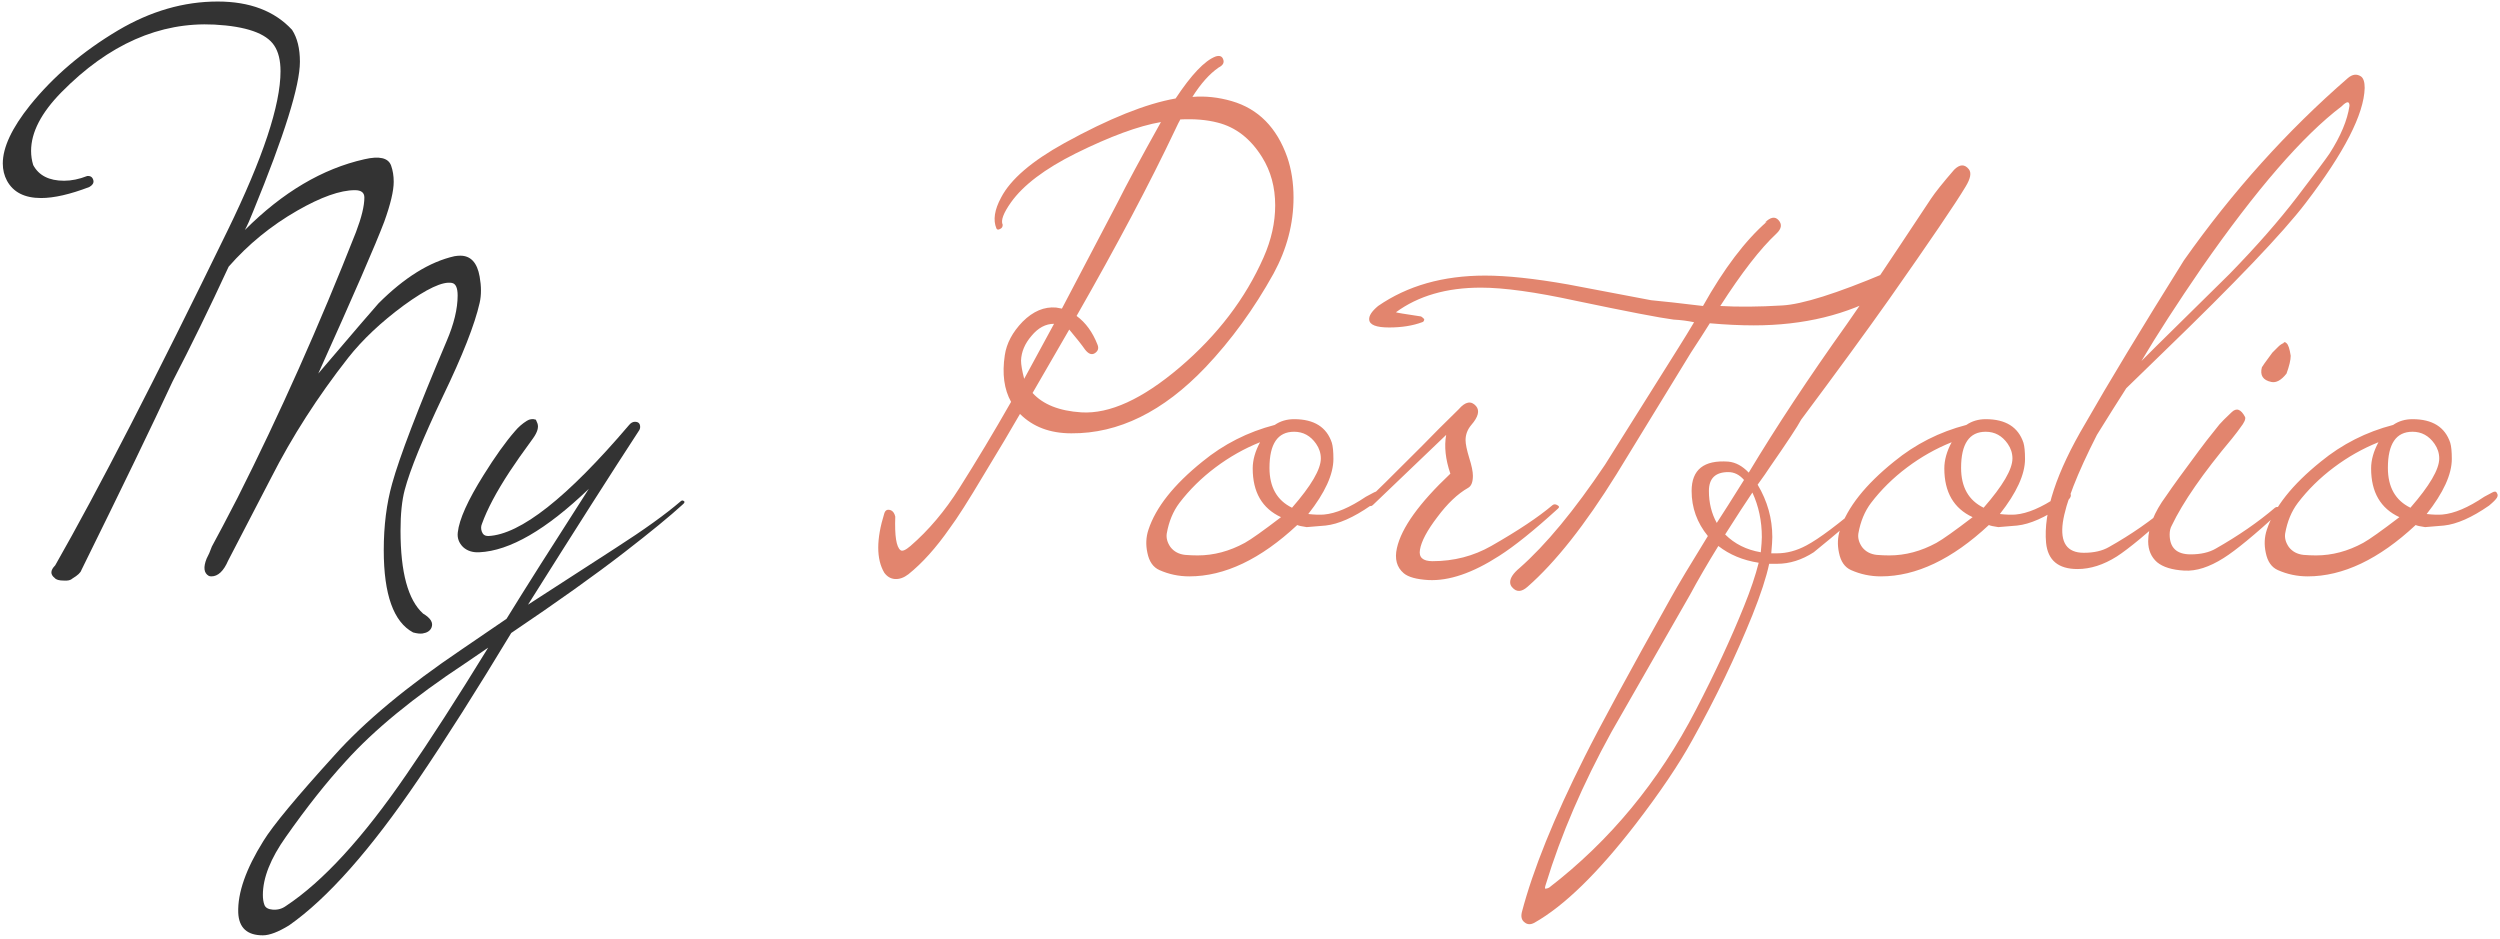
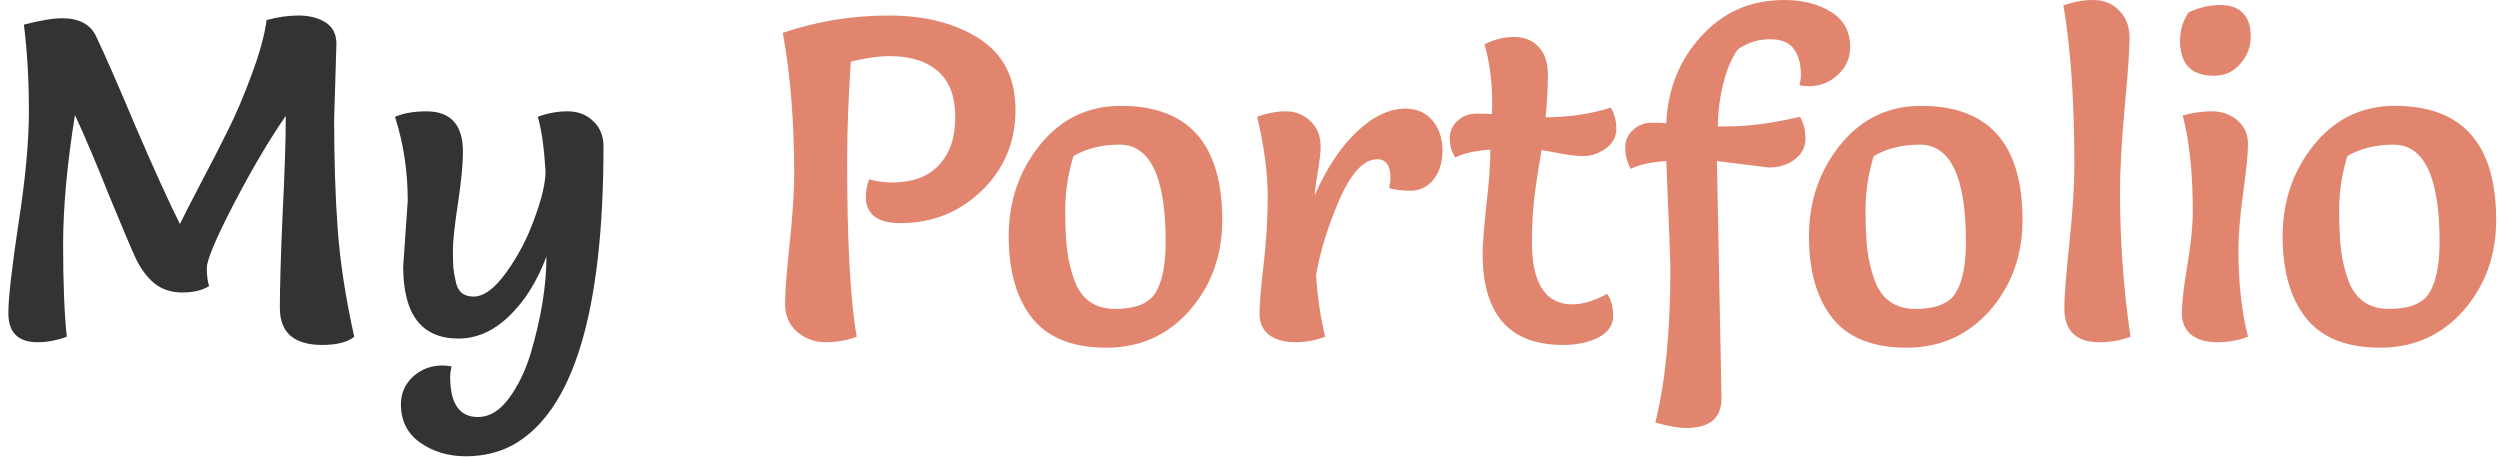
- <svg xmlns="http://www.w3.org/2000/svg" width="458" height="172" viewBox="0 0 458 172" fill="none">
-   <path d="M87.872 55.48C86.976 59.448 84.736 65.144 81.152 72.568C77.44 80.376 75.104 86.104 74.144 89.752C73.632 91.672 73.376 94.168 73.376 97.24C73.376 104.856 74.752 109.912 77.504 112.408C78.912 113.24 79.424 114.104 79.04 115C78.784 115.576 78.24 115.928 77.408 116.056C76.96 116.12 76.384 116.056 75.68 115.864C72.096 113.944 70.304 108.92 70.304 100.792C70.304 96.312 70.816 92.248 71.84 88.6C73.184 83.736 76.512 75.032 81.824 62.488C83.168 59.352 83.84 56.568 83.84 54.136C83.84 52.728 83.488 51.96 82.784 51.832C81.12 51.512 78.176 52.888 73.952 55.96C69.792 59.032 66.4 62.232 63.776 65.56C58.208 72.664 53.504 79.992 49.664 87.544C47.936 90.872 45.312 95.928 41.792 102.712C40.96 104.632 39.936 105.592 38.72 105.592C38.528 105.592 38.368 105.56 38.24 105.496C37.344 104.984 37.216 103.928 37.856 102.328C38.176 101.752 38.496 101.016 38.816 100.12C39.904 98.136 41.472 95.16 43.52 91.192C51.264 75.832 58.496 59.608 65.216 42.52C66.24 39.832 66.752 37.72 66.752 36.184C66.752 35.288 66.176 34.84 65.024 34.84C62.336 34.84 58.816 36.088 54.464 38.584C49.664 41.336 45.472 44.76 41.888 48.856C38.368 56.472 34.944 63.48 31.616 69.88C27.904 77.88 22.336 89.4 14.912 104.44C14.784 104.888 14.24 105.4 13.28 105.976C12.96 106.296 12.416 106.424 11.648 106.36C10.816 106.36 10.272 106.2 10.016 105.88C9.184 105.24 9.216 104.472 10.112 103.576C17.92 89.88 28.448 69.432 41.696 42.232C48.16 28.984 51.392 19.256 51.392 13.048C51.392 11.064 51.008 9.496 50.24 8.344C48.768 6.104 45.12 4.824 39.296 4.504C29.248 3.992 19.904 8.12 11.264 16.888C7.552 20.664 5.696 24.248 5.696 27.64C5.696 28.536 5.824 29.4 6.08 30.232C7.104 32.152 8.992 33.112 11.744 33.112C13.088 33.112 14.496 32.824 15.968 32.248C16.608 32.184 16.992 32.472 17.12 33.112C17.184 33.56 16.928 33.944 16.352 34.264C12.832 35.608 9.888 36.28 7.52 36.28C4.512 36.28 2.432 35.224 1.28 33.112C0.768 32.152 0.512 31.096 0.512 29.944C0.512 27 2.176 23.448 5.504 19.288C9.792 13.976 15.168 9.4 21.632 5.56C27.584 2.04 33.664 0.28 39.872 0.28C45.76 0.28 50.304 2.008 53.504 5.464C54.464 6.936 54.944 8.888 54.944 11.32C54.944 15.672 52.096 24.792 46.4 38.68C45.824 40.152 45.312 41.304 44.864 42.136C51.776 35.224 59.072 30.904 66.752 29.176C69.504 28.536 71.136 28.92 71.648 30.328C71.968 31.224 72.128 32.216 72.128 33.304C72.128 34.968 71.552 37.4 70.4 40.6C68.8 44.824 64.768 54.104 58.304 68.44C64.96 60.632 68.64 56.344 69.344 55.576C74.08 50.84 78.72 47.96 83.264 46.936C83.648 46.872 84 46.84 84.32 46.84C86.24 46.84 87.424 48.12 87.872 50.68C88.192 52.472 88.192 54.072 87.872 55.48ZM125.245 91.768C125.501 91.896 125.436 92.12 125.052 92.44C122.748 94.552 119.197 97.464 114.397 101.176C109.02 105.336 102.108 110.264 93.66 115.96C87.325 126.456 81.66 135.384 76.668 142.744C67.9 155.672 59.996 164.6 52.956 169.528C50.972 170.744 49.373 171.352 48.157 171.352C45.276 171.352 43.773 169.976 43.645 167.224C43.517 163.576 45.053 159.192 48.252 154.072C49.98 151.256 54.333 146.008 61.309 138.328C66.812 132.184 74.588 125.72 84.636 118.936C86.493 117.656 89.213 115.8 92.796 113.368C96.061 108.056 101.084 100.12 107.868 89.56C100.06 97.048 93.373 100.92 87.805 101.176C86.588 101.24 85.597 100.92 84.829 100.216C84.061 99.448 83.74 98.552 83.868 97.528C84.124 95.16 85.692 91.672 88.573 87.064C90.684 83.672 92.605 80.984 94.332 79C94.972 78.232 95.709 77.592 96.54 77.08C97.052 76.76 97.597 76.696 98.172 76.888C98.237 77.08 98.332 77.304 98.46 77.56C98.716 78.264 98.46 79.16 97.692 80.248C95.772 82.872 94.332 84.92 93.373 86.392C90.941 90.104 89.245 93.304 88.284 95.992C88.093 96.44 88.093 96.92 88.284 97.432C88.477 97.944 88.861 98.2 89.436 98.2C95.325 97.944 103.932 91.16 115.26 77.848C115.58 77.464 115.932 77.272 116.317 77.272C116.957 77.272 117.276 77.592 117.276 78.232C117.276 78.488 117.18 78.744 116.988 79C112.061 86.552 105.309 97.144 96.733 110.776C101.212 107.896 106.556 104.44 112.765 100.408C117.948 97.08 121.916 94.232 124.669 91.864C124.861 91.672 125.053 91.64 125.245 91.768ZM89.436 118.648C88.412 119.352 87.004 120.312 85.213 121.528C75.805 127.736 68.508 133.72 63.325 139.48C59.804 143.32 56.157 147.928 52.38 153.304C49.565 157.272 48.157 160.824 48.157 163.96C48.157 164.664 48.252 165.272 48.444 165.784C48.636 166.296 49.148 166.584 49.98 166.648C50.877 166.712 51.676 166.488 52.38 165.976C59.164 161.496 66.525 153.464 74.46 141.88C78.749 135.672 83.74 127.928 89.436 118.648Z" fill="#333333" />
-   <path d="M235.822 28.792C236.59 31.032 236.974 33.496 236.974 36.184C236.974 40.984 235.758 45.624 233.326 50.104C229.742 56.568 225.582 62.296 220.846 67.288C213.102 75.416 204.91 79.448 196.27 79.384C192.366 79.384 189.23 78.2 186.862 75.832C185.326 78.52 183.118 82.232 180.238 86.968C177.422 91.704 175.342 94.968 173.998 96.76C171.502 100.344 168.974 103.16 166.414 105.208C165.582 105.848 164.75 106.136 163.918 106.072C163.15 106.008 162.51 105.624 161.998 104.92C160.526 102.424 160.526 98.808 161.998 94.072C162.19 93.432 162.606 93.24 163.246 93.496C163.63 93.688 163.886 94.072 164.014 94.648C163.886 98.168 164.206 100.216 164.974 100.792C165.294 101.048 165.902 100.792 166.798 100.024C170.126 97.144 173.102 93.624 175.726 89.464C178.926 84.408 182.094 79.128 185.23 73.624C183.95 71.32 183.566 68.472 184.078 65.08C184.398 62.904 185.486 60.856 187.342 58.936C189.262 57.016 191.31 56.152 193.486 56.344C193.934 56.408 194.286 56.472 194.542 56.536C196.782 52.248 200.174 45.784 204.718 37.144C206.382 33.816 209.038 28.888 212.686 22.36C208.59 23.064 203.374 24.984 197.038 28.12C191.406 30.936 187.47 33.912 185.23 37.048C183.822 39.032 183.31 40.408 183.694 41.176C183.694 41.56 183.534 41.816 183.214 41.944C182.894 42.136 182.67 42.104 182.542 41.848C181.902 40.312 182.19 38.424 183.406 36.184C185.134 32.856 189.006 29.528 195.022 26.2C203.15 21.72 209.934 19 215.374 18.04C218.254 13.688 220.686 11.128 222.67 10.36C223.438 10.104 223.918 10.296 224.11 10.936C224.302 11.512 224.014 11.992 223.246 12.376C221.582 13.528 219.982 15.32 218.446 17.752C220.814 17.56 223.214 17.816 225.646 18.52C230.51 19.928 233.902 23.352 235.822 28.792ZM231.502 47.128C232.91 43.928 233.614 40.76 233.614 37.624C233.614 34.296 232.814 31.352 231.214 28.792C229.102 25.4 226.382 23.288 223.054 22.456C221.07 21.944 218.798 21.752 216.238 21.88C216.046 22.2 215.726 22.84 215.278 23.8C210.67 33.528 204.654 44.888 197.23 57.88C198.894 59.096 200.174 60.856 201.07 63.16C201.326 63.8 201.166 64.312 200.59 64.696C200.014 65.08 199.406 64.856 198.766 64.024C198.19 63.192 197.23 61.976 195.886 60.376L189.166 71.992C191.086 74.104 194.062 75.288 198.094 75.544C203.278 75.864 209.294 73.112 216.142 67.288C223.054 61.4 228.174 54.68 231.502 47.128ZM193.102 59.32C191.566 59.32 190.19 60.056 188.974 61.528C187.758 62.936 187.118 64.44 187.054 66.04C187.054 66.808 187.246 67.928 187.63 69.4L193.102 59.32ZM252.537 91.192C252.345 91.512 251.865 91.992 251.097 92.632C247.961 94.808 245.209 96.024 242.841 96.28C240.729 96.472 239.577 96.568 239.385 96.568C238.489 96.44 237.913 96.312 237.657 96.184C230.937 102.456 224.345 105.592 217.881 105.592C215.961 105.592 214.137 105.208 212.409 104.44C211.257 103.928 210.521 102.872 210.201 101.272C209.881 99.8 209.945 98.392 210.393 97.048C211.737 92.952 215.033 88.792 220.281 84.568C224.185 81.368 228.601 79.128 233.529 77.848C234.553 77.144 235.737 76.792 237.081 76.792C240.729 76.792 243.033 78.232 243.993 81.112C244.185 81.752 244.281 82.744 244.281 84.088C244.281 86.904 242.745 90.264 239.673 94.168C240.825 94.296 241.785 94.328 242.553 94.264C244.729 94.072 247.289 92.984 250.233 91C250.233 91 250.713 90.744 251.673 90.232C252.121 89.976 252.409 90.008 252.537 90.328C252.729 90.584 252.729 90.872 252.537 91.192ZM241.977 83.992C241.977 83.032 241.689 82.136 241.113 81.304C240.089 79.832 238.745 79.096 237.081 79.096C234.073 79.096 232.569 81.304 232.569 85.72C232.569 89.24 233.945 91.672 236.697 93.016C240.217 88.984 241.977 85.976 241.977 83.992ZM234.681 94.744C231.225 93.144 229.497 90.168 229.497 85.816C229.497 84.28 229.945 82.68 230.841 81.016C227.961 82.168 225.241 83.704 222.681 85.624C220.121 87.544 217.913 89.72 216.057 92.152C214.905 93.688 214.137 95.544 213.753 97.72C213.625 98.552 213.849 99.384 214.425 100.216C215.065 101.048 215.961 101.528 217.113 101.656C217.881 101.72 218.649 101.752 219.417 101.752C222.361 101.752 225.241 100.984 228.057 99.448C229.209 98.808 231.417 97.24 234.681 94.744ZM285.387 93.208C281.035 97.176 277.451 100.056 274.635 101.848C269.771 104.984 265.451 106.456 261.675 106.264C259.499 106.136 257.995 105.72 257.163 105.016C255.883 103.928 255.467 102.392 255.915 100.408C256.747 96.696 260.011 92.152 265.707 86.776C264.811 84.152 264.555 81.784 264.939 79.672C262.443 82.04 257.995 86.296 251.595 92.44C251.147 92.888 250.827 92.792 250.635 92.152C250.635 91.896 250.699 91.608 250.827 91.288C251.595 90.584 254.827 87.384 260.523 81.688C262.443 79.704 264.683 77.464 267.243 74.968C268.459 73.56 269.515 73.368 270.411 74.392C271.115 75.224 270.827 76.376 269.547 77.848C268.843 78.68 268.491 79.608 268.491 80.632C268.491 81.336 268.715 82.424 269.163 83.896C269.611 85.304 269.835 86.392 269.835 87.16C269.835 88.312 269.547 89.048 268.971 89.368C267.051 90.456 265.163 92.248 263.307 94.744C261.451 97.176 260.395 99.16 260.139 100.696C259.883 102.104 260.651 102.808 262.443 102.808C266.347 102.808 269.931 101.88 273.195 100.024C278.123 97.208 281.867 94.712 284.427 92.536C284.683 92.344 284.971 92.344 285.291 92.536C285.675 92.728 285.707 92.952 285.387 93.208ZM347.22 50.488C347.796 51.192 347.732 51.736 347.028 52.12C346.452 52.76 345.876 53.304 345.3 53.752C338.452 57.656 330.452 59.608 321.3 59.608C318.804 59.608 316.116 59.48 313.236 59.224C312.276 60.76 311.124 62.552 309.78 64.6C305.236 72.024 300.692 79.448 296.148 86.872C290.388 96.152 284.948 103.032 279.828 107.512C278.74 108.472 277.812 108.504 277.044 107.608C276.788 107.352 276.66 107.032 276.66 106.648C276.66 105.88 277.236 105.016 278.388 104.056C283.188 99.832 288.404 93.528 294.036 85.144C298.516 78.04 302.996 70.904 307.476 63.736C308.564 62.008 309.524 60.44 310.356 59.032C309.14 58.776 307.892 58.616 306.612 58.552C304.116 58.232 298.132 57.08 288.66 55.096C281.3 53.496 275.508 52.696 271.284 52.696C265.012 52.696 259.828 54.2 255.732 57.208C255.796 57.272 257.332 57.528 260.34 57.976C260.468 58.04 260.66 58.2 260.916 58.456C260.916 58.776 260.788 58.968 260.532 59.032C258.804 59.672 256.788 59.992 254.484 59.992C252.116 59.992 250.9 59.512 250.836 58.552C250.772 57.848 251.316 57.016 252.468 56.056C257.844 52.344 264.372 50.488 272.052 50.488C276.084 50.488 281.172 51.032 287.316 52.12C292.372 53.08 297.428 54.04 302.484 55C304.596 55.192 307.764 55.544 311.988 56.056C315.828 49.208 319.732 44.056 323.7 40.6L323.316 40.792C324.34 39.768 325.172 39.608 325.812 40.312C326.516 41.08 326.388 41.912 325.428 42.808C322.484 45.56 319.06 49.976 315.156 56.056C318.42 56.248 322.196 56.216 326.484 55.96C330.132 55.768 336.436 53.784 345.396 50.008C346.292 49.624 346.9 49.784 347.22 50.488ZM360.688 31C361.2 31.64 361.008 32.696 360.112 34.168C358.32 37.176 353.648 44.056 346.096 54.808C341.936 60.696 336.56 68.056 329.968 76.888C329.328 78.104 327.408 81.016 324.208 85.624C323.76 86.328 323.024 87.384 322 88.792C323.792 91.8 324.688 95 324.688 98.392C324.688 98.968 324.624 99.96 324.496 101.368H325.552C327.344 101.368 329.136 100.888 330.928 99.928C333.232 98.712 336.816 96.024 341.68 91.864C341.872 91.672 342.096 91.672 342.352 91.864C342.672 91.992 342.672 92.216 342.352 92.536C340.048 94.712 336.688 97.592 332.272 101.176C330.096 102.584 327.856 103.288 325.552 103.288H324.112C323.6 105.72 322.576 108.856 321.04 112.696C317.968 120.312 314.288 127.96 310 135.64C307.568 140.056 304.112 145.176 299.632 151C292.72 159.96 286.544 165.976 281.104 169.048C280.4 169.432 279.792 169.4 279.28 168.952C278.768 168.568 278.608 167.96 278.8 167.128C280.848 159.32 284.688 149.816 290.32 138.616C293.072 133.112 298.352 123.384 306.16 109.432C307.44 107.128 309.68 103.384 312.88 98.2C310.896 95.768 309.904 93.016 309.904 89.944C309.904 86.04 312.144 84.248 316.624 84.568C317.968 84.696 319.216 85.368 320.368 86.584C325.36 78.264 331.344 69.208 338.32 59.416C340.368 56.536 345.52 48.856 353.776 36.376C354.544 35.224 355.952 33.464 358 31.096C359.024 30.072 359.92 30.04 360.688 31ZM319.504 87.928C318.672 86.968 317.712 86.488 316.624 86.488C314.256 86.488 313.072 87.64 313.072 89.944C313.072 92.12 313.552 94.072 314.512 95.8C315.6 94.136 317.264 91.512 319.504 87.928ZM322.768 98.392C322.768 95.448 322.192 92.728 321.04 90.232C319.824 92.024 318.16 94.584 316.048 97.912C317.776 99.64 319.952 100.728 322.576 101.176C322.704 99.896 322.768 98.968 322.768 98.392ZM322.192 103.096C319.312 102.648 316.848 101.624 314.8 100.024C312.752 103.352 311.024 106.328 309.616 108.952C304.816 117.336 300.016 125.72 295.216 134.104C289.968 143.64 285.968 152.92 283.216 161.944C283.024 162.52 282.992 162.808 283.12 162.808C283.312 162.808 283.536 162.744 283.792 162.616C294.928 154.04 303.888 143.192 310.672 130.072C314.192 123.288 317.136 116.952 319.504 111.064C320.72 108.056 321.616 105.4 322.192 103.096ZM379.24 91.192C379.048 91.512 378.568 91.992 377.8 92.632C374.664 94.808 371.912 96.024 369.544 96.28C367.432 96.472 366.28 96.568 366.088 96.568C365.192 96.44 364.616 96.312 364.36 96.184C357.64 102.456 351.048 105.592 344.584 105.592C342.664 105.592 340.84 105.208 339.112 104.44C337.96 103.928 337.224 102.872 336.904 101.272C336.584 99.8 336.648 98.392 337.096 97.048C338.44 92.952 341.736 88.792 346.984 84.568C350.888 81.368 355.304 79.128 360.232 77.848C361.256 77.144 362.44 76.792 363.784 76.792C367.432 76.792 369.736 78.232 370.696 81.112C370.888 81.752 370.984 82.744 370.984 84.088C370.984 86.904 369.448 90.264 366.376 94.168C367.528 94.296 368.488 94.328 369.256 94.264C371.432 94.072 373.992 92.984 376.936 91C376.936 91 377.416 90.744 378.376 90.232C378.824 89.976 379.112 90.008 379.24 90.328C379.432 90.584 379.432 90.872 379.24 91.192ZM368.68 83.992C368.68 83.032 368.392 82.136 367.816 81.304C366.792 79.832 365.448 79.096 363.784 79.096C360.776 79.096 359.272 81.304 359.272 85.72C359.272 89.24 360.648 91.672 363.4 93.016C366.92 88.984 368.68 85.976 368.68 83.992ZM361.384 94.744C357.928 93.144 356.2 90.168 356.2 85.816C356.2 84.28 356.648 82.68 357.544 81.016C354.664 82.168 351.944 83.704 349.384 85.624C346.824 87.544 344.616 89.72 342.76 92.152C341.608 93.688 340.84 95.544 340.456 97.72C340.328 98.552 340.552 99.384 341.128 100.216C341.768 101.048 342.664 101.528 343.816 101.656C344.584 101.72 345.352 101.752 346.12 101.752C349.064 101.752 351.944 100.984 354.76 99.448C355.912 98.808 358.12 97.24 361.384 94.744ZM433.21 16.12C433.082 20.92 429.466 27.96 422.362 37.24C418.202 42.68 409.498 51.8 396.25 64.6L389.53 71.128C387.93 73.624 386.138 76.472 384.154 79.672C380.506 86.84 378.426 92.184 377.914 95.704C377.402 99.416 378.682 101.272 381.754 101.272C383.61 101.272 385.146 100.92 386.362 100.216C390.458 97.912 394.138 95.352 397.402 92.536C397.658 92.344 397.946 92.344 398.266 92.536C398.65 92.728 398.682 92.952 398.362 93.208C393.498 97.624 389.978 100.536 387.802 101.944C385.37 103.48 382.97 104.248 380.602 104.248C377.082 104.248 375.162 102.648 374.842 99.448C374.33 93.816 376.73 86.52 382.042 77.56C386.202 70.264 392.218 60.312 400.09 47.704C408.986 35.096 419.002 23.96 430.138 14.296C430.97 13.592 431.77 13.496 432.538 14.008C432.986 14.328 433.21 15.032 433.21 16.12ZM430.426 19.384C430.426 18.488 429.946 18.52 428.986 19.48C421.882 24.856 413.338 34.712 403.354 49.048C398.874 55.576 395.194 61.272 392.314 66.136C392.954 65.496 393.882 64.568 395.098 63.352C399.578 58.936 404.026 54.552 408.442 50.2C413.37 45.144 417.498 40.44 420.826 36.088C424.154 31.736 426.138 29.08 426.778 28.12C428.826 24.92 430.042 22.008 430.426 19.384ZM419.657 65.176C419.657 65.944 419.401 67.032 418.889 68.44C417.929 69.656 417.001 70.168 416.105 69.976C414.569 69.656 413.993 68.76 414.377 67.288C414.377 67.224 415.017 66.328 416.297 64.6L417.353 63.544C417.673 63.224 417.993 63 418.313 62.872C418.441 62.616 418.633 62.616 418.889 62.872C419.209 63.128 419.465 63.896 419.657 65.176ZM417.737 93.688C413.065 97.976 409.609 100.824 407.369 102.232C404.745 103.896 402.345 104.664 400.169 104.536C397.929 104.408 396.265 103.896 395.177 103C394.089 102.04 393.545 100.76 393.545 99.16C393.545 96.6 394.633 93.848 396.809 90.904C398.025 89.112 400.041 86.328 402.857 82.552C403.497 81.656 404.745 80.056 406.601 77.752C406.985 77.304 407.721 76.568 408.809 75.544C409.705 74.648 410.537 74.936 411.305 76.408C411.433 76.792 411.145 77.432 410.441 78.328C410.185 78.712 409.673 79.384 408.905 80.344C403.593 86.68 399.913 91.992 397.865 96.28C397.609 96.728 397.481 97.272 397.481 97.912C397.481 100.344 398.761 101.56 401.321 101.56C403.177 101.56 404.713 101.208 405.929 100.504C410.089 98.136 413.705 95.64 416.777 93.016C417.033 92.824 417.321 92.824 417.641 93.016C418.025 93.208 418.057 93.432 417.737 93.688ZM457.428 91.192C457.236 91.512 456.756 91.992 455.988 92.632C452.852 94.808 450.1 96.024 447.732 96.28C445.62 96.472 444.468 96.568 444.276 96.568C443.38 96.44 442.804 96.312 442.548 96.184C435.828 102.456 429.236 105.592 422.772 105.592C420.852 105.592 419.028 105.208 417.3 104.44C416.148 103.928 415.412 102.872 415.092 101.272C414.772 99.8 414.836 98.392 415.284 97.048C416.628 92.952 419.924 88.792 425.172 84.568C429.076 81.368 433.492 79.128 438.42 77.848C439.444 77.144 440.628 76.792 441.972 76.792C445.62 76.792 447.924 78.232 448.884 81.112C449.076 81.752 449.172 82.744 449.172 84.088C449.172 86.904 447.636 90.264 444.564 94.168C445.716 94.296 446.676 94.328 447.444 94.264C449.62 94.072 452.18 92.984 455.124 91C455.124 91 455.604 90.744 456.564 90.232C457.012 89.976 457.3 90.008 457.428 90.328C457.62 90.584 457.62 90.872 457.428 91.192ZM446.868 83.992C446.868 83.032 446.58 82.136 446.004 81.304C444.98 79.832 443.636 79.096 441.972 79.096C438.964 79.096 437.46 81.304 437.46 85.72C437.46 89.24 438.836 91.672 441.588 93.016C445.108 88.984 446.868 85.976 446.868 83.992ZM439.572 94.744C436.116 93.144 434.388 90.168 434.388 85.816C434.388 84.28 434.836 82.68 435.732 81.016C432.852 82.168 430.132 83.704 427.572 85.624C425.012 87.544 422.804 89.72 420.948 92.152C419.796 93.688 419.028 95.544 418.644 97.72C418.516 98.552 418.74 99.384 419.316 100.216C419.956 101.048 420.852 101.528 422.004 101.656C422.772 101.72 423.54 101.752 424.308 101.752C427.252 101.752 430.132 100.984 432.948 99.448C434.1 98.808 436.308 97.24 439.572 94.744Z" fill="#E2856E" />
+ <svg xmlns="http://www.w3.org/2000/svg" width="263" height="48" viewBox="0 0 263 48" fill="none">
+   <path d="M35.392 4.608L35.152 12.528C35.152 16.88 35.28 20.784 35.536 24.24C35.792 27.664 36.368 31.392 37.264 35.424C36.56 36 35.44 36.288 33.904 36.288C30.928 36.288 29.44 34.992 29.44 32.4C29.44 30.256 29.536 26.976 29.728 22.56C29.952 18.144 30.064 14.688 30.064 12.192C28.336 14.688 26.512 17.776 24.592 21.456C22.704 25.104 21.76 27.344 21.76 28.176C21.76 29.008 21.84 29.648 22 30.096C21.296 30.544 20.352 30.768 19.168 30.768C18.016 30.768 17.04 30.448 16.24 29.808C15.472 29.168 14.816 28.288 14.272 27.168C13.76 26.048 12.832 23.856 11.488 20.592C10.176 17.296 8.976 14.464 7.888 12.096C7.056 17.248 6.64 21.808 6.64 25.776C6.64 29.744 6.768 32.96 7.024 35.424C6 35.808 4.976 36 3.952 36C1.904 36 0.88 34.976 0.88 32.928C0.88 31.36 1.232 28.24 1.936 23.568C2.672 18.864 3.04 14.896 3.04 11.664C3.04 8.432 2.864 5.408 2.512 2.592C4.24 2.144 5.584 1.92 6.544 1.92C8.304 1.92 9.488 2.544 10.096 3.792C11.056 5.808 12.464 9.024 14.32 13.44C16.208 17.824 17.744 21.2 18.928 23.568C19.248 22.896 19.984 21.456 21.136 19.248C22.32 17.008 23.296 15.104 24.064 13.536C24.864 11.936 25.664 10.048 26.464 7.872C27.296 5.664 27.824 3.744 28.048 2.112C29.2 1.792 30.32 1.632 31.408 1.632C32.528 1.632 33.472 1.872 34.24 2.352C35.008 2.832 35.392 3.584 35.392 4.608ZM42.415 28.032L42.895 21.12C42.895 18.016 42.447 15.072 41.551 12.288C42.447 11.904 43.551 11.712 44.863 11.712C47.423 11.712 48.703 13.136 48.703 15.984C48.703 17.264 48.527 19.072 48.175 21.408C47.823 23.744 47.647 25.36 47.647 26.256C47.647 27.12 47.663 27.76 47.695 28.176C47.727 28.56 47.807 29.024 47.935 29.568C48.127 30.656 48.751 31.2 49.807 31.2C50.895 31.2 52.047 30.352 53.263 28.656C54.511 26.928 55.503 25.024 56.239 22.944C57.007 20.864 57.391 19.216 57.391 18C57.231 15.472 56.959 13.568 56.575 12.288C57.599 11.904 58.639 11.712 59.695 11.712C60.783 11.712 61.679 12.048 62.383 12.72C63.119 13.392 63.487 14.288 63.487 15.408C63.487 32.88 60.287 43.36 53.887 46.848C52.447 47.616 50.815 48 48.991 48C47.167 48 45.567 47.52 44.191 46.56C42.847 45.6 42.175 44.256 42.175 42.528C42.175 41.376 42.607 40.4 43.471 39.6C44.335 38.832 45.359 38.448 46.543 38.448C46.799 38.448 47.119 38.48 47.503 38.544C47.407 38.96 47.359 39.328 47.359 39.648C47.359 42.464 48.335 43.872 50.287 43.872C51.471 43.872 52.543 43.232 53.503 41.952C54.463 40.672 55.231 39.104 55.807 37.248C56.927 33.472 57.487 30.048 57.487 26.976C56.527 29.568 55.215 31.664 53.551 33.264C51.919 34.832 50.143 35.616 48.223 35.616C44.351 35.616 42.415 33.088 42.415 28.032Z" fill="#333333" />
+   <path d="M82.35 3.456C85.934 2.24 89.646 1.632 93.486 1.632C97.326 1.632 100.51 2.448 103.038 4.08C105.566 5.712 106.83 8.208 106.83 11.568C106.83 14.928 105.646 17.76 103.278 20.064C100.91 22.336 98.062 23.472 94.734 23.472C92.302 23.472 91.086 22.544 91.086 20.688C91.086 20.112 91.198 19.504 91.422 18.864C92.286 19.088 93.07 19.2 93.774 19.2C95.982 19.2 97.646 18.592 98.766 17.376C99.918 16.16 100.494 14.48 100.494 12.336C100.494 10.16 99.886 8.544 98.67 7.488C97.454 6.432 95.758 5.904 93.582 5.904C92.462 5.904 91.102 6.096 89.502 6.48C89.246 10.416 89.118 13.904 89.118 16.944C89.118 25.456 89.454 31.616 90.126 35.424C89.102 35.808 88.014 36 86.862 36C85.71 36 84.702 35.632 83.838 34.896C83.006 34.16 82.59 33.184 82.59 31.968C82.59 30.752 82.75 28.64 83.07 25.632C83.39 22.592 83.55 20.16 83.55 18.336C83.55 12.768 83.15 7.808 82.35 3.456ZM116.388 36.576C112.868 36.576 110.276 35.552 108.612 33.504C106.948 31.424 106.116 28.544 106.116 24.864C106.116 21.152 107.22 17.936 109.428 15.216C111.636 12.496 114.468 11.136 117.924 11.136C125.028 11.136 128.58 15.136 128.58 23.136C128.58 26.88 127.428 30.064 125.124 32.688C122.82 35.28 119.908 36.576 116.388 36.576ZM112.932 16.416C112.356 18.272 112.068 20.128 112.068 21.984C112.068 23.84 112.132 25.28 112.26 26.304C112.388 27.328 112.628 28.352 112.98 29.376C113.716 31.456 115.156 32.496 117.3 32.496C119.476 32.496 120.9 31.92 121.572 30.768C122.276 29.616 122.628 27.84 122.628 25.44C122.628 18.624 121.012 15.216 117.78 15.216C115.924 15.216 114.308 15.616 112.932 16.416ZM139.411 35.424C138.419 35.808 137.363 36 136.243 36C135.123 36 134.211 35.744 133.507 35.232C132.835 34.688 132.499 33.952 132.499 33.024C132.499 32.064 132.643 30.336 132.931 27.84C133.219 25.344 133.363 22.928 133.363 20.592C133.363 18.224 132.995 15.456 132.259 12.288C133.283 11.904 134.291 11.712 135.283 11.712C136.275 11.712 137.123 12.048 137.827 12.72C138.563 13.392 138.931 14.288 138.931 15.408C138.931 15.984 138.835 16.848 138.643 18C138.451 19.12 138.339 19.968 138.307 20.544C139.555 17.696 141.027 15.472 142.723 13.872C144.451 12.24 146.163 11.424 147.859 11.424C149.043 11.424 149.987 11.84 150.691 12.672C151.395 13.504 151.747 14.56 151.747 15.84C151.747 17.088 151.427 18.112 150.787 18.912C150.147 19.68 149.347 20.064 148.387 20.064C147.459 20.064 146.707 19.968 146.131 19.776C146.227 19.392 146.275 19.04 146.275 18.72C146.275 17.408 145.811 16.752 144.883 16.752C143.475 16.752 142.147 18.176 140.899 21.024C139.683 23.84 138.867 26.48 138.451 28.944C138.611 31.344 138.931 33.504 139.411 35.424ZM156.165 4.656C157.189 4.144 158.229 3.888 159.285 3.888C160.341 3.888 161.189 4.224 161.829 4.896C162.501 5.568 162.837 6.56 162.837 7.872C162.837 9.184 162.757 10.672 162.597 12.336C164.997 12.336 167.285 12 169.461 11.328C169.845 11.968 170.037 12.72 170.037 13.584C170.037 14.416 169.653 15.104 168.885 15.648C168.149 16.16 167.397 16.416 166.629 16.416C165.861 16.416 164.997 16.32 164.037 16.128C163.077 15.936 162.453 15.824 162.165 15.792C162.133 16.08 162.037 16.656 161.877 17.52C161.749 18.384 161.637 19.136 161.541 19.776C161.285 21.536 161.157 23.424 161.157 25.44C161.157 29.824 162.581 32.016 165.429 32.016C166.485 32.016 167.701 31.648 169.077 30.912C169.493 31.52 169.701 32.304 169.701 33.264C169.701 34.224 169.173 34.976 168.117 35.52C167.093 36.032 165.861 36.288 164.421 36.288C158.789 36.288 155.973 33.088 155.973 26.688C155.973 25.76 156.101 24.08 156.357 21.648C156.645 19.216 156.789 17.248 156.789 15.744C155.253 15.84 154.021 16.112 153.093 16.56C152.709 15.984 152.517 15.328 152.517 14.592C152.517 13.824 152.789 13.2 153.333 12.72C153.877 12.208 154.549 11.952 155.349 11.952C156.149 11.952 156.677 11.968 156.933 12C156.965 11.744 156.981 11.408 156.981 10.992C156.981 8.592 156.709 6.48 156.165 4.656ZM175.726 28.176C175.726 27.6 175.582 23.856 175.294 16.944C173.726 17.04 172.478 17.312 171.55 17.76C171.166 17.056 170.974 16.32 170.974 15.552C170.974 14.784 171.246 14.16 171.79 13.68C172.334 13.168 172.974 12.912 173.71 12.912C174.446 12.912 174.974 12.928 175.294 12.96C175.454 9.344 176.686 6.288 178.99 3.792C181.294 1.264 184.19 -2.86102e-06 187.678 -2.86102e-06C189.63 -2.86102e-06 191.278 0.416 192.622 1.248C193.966 2.08 194.638 3.312 194.638 4.944C194.638 6.096 194.206 7.072 193.342 7.872C192.478 8.672 191.454 9.072 190.27 9.072C190.014 9.072 189.694 9.04 189.31 8.976C189.406 8.56 189.454 8.192 189.454 7.872C189.454 6.752 189.214 5.856 188.734 5.184C188.254 4.48 187.406 4.128 186.19 4.128C184.974 4.128 183.854 4.48 182.83 5.184C182.19 6.048 181.678 7.248 181.294 8.784C180.91 10.32 180.718 11.824 180.718 13.296H181.822C183.934 13.296 186.446 12.96 189.358 12.288C189.742 12.928 189.934 13.696 189.934 14.592C189.934 15.456 189.566 16.176 188.83 16.752C188.094 17.328 187.166 17.616 186.046 17.616C186.014 17.616 184.206 17.392 180.622 16.944L181.102 41.904C181.102 43.984 179.87 45.024 177.406 45.024C176.574 45.024 175.486 44.832 174.142 44.448C175.198 40.256 175.726 34.832 175.726 28.176ZM200.576 36.576C197.056 36.576 194.464 35.552 192.8 33.504C191.136 31.424 190.304 28.544 190.304 24.864C190.304 21.152 191.408 17.936 193.616 15.216C195.824 12.496 198.656 11.136 202.112 11.136C209.216 11.136 212.768 15.136 212.768 23.136C212.768 26.88 211.616 30.064 209.312 32.688C207.008 35.28 204.096 36.576 200.576 36.576ZM197.12 16.416C196.544 18.272 196.256 20.128 196.256 21.984C196.256 23.84 196.32 25.28 196.448 26.304C196.576 27.328 196.816 28.352 197.168 29.376C197.904 31.456 199.344 32.496 201.488 32.496C203.664 32.496 205.088 31.92 205.76 30.768C206.464 29.616 206.816 27.84 206.816 25.44C206.816 18.624 205.2 15.216 201.968 15.216C200.112 15.216 198.496 15.616 197.12 16.416ZM217.071 0.576C218.095 0.192 219.151 -2.86102e-06 220.239 -2.86102e-06C221.327 -2.86102e-06 222.223 0.368 222.927 1.104C223.663 1.808 224.031 2.784 224.031 4.032C224.031 5.248 223.855 7.712 223.503 11.424C223.183 15.104 223.023 18 223.023 20.112C223.023 25.328 223.391 30.432 224.127 35.424C223.103 35.808 222.015 36 220.863 36C218.399 36 217.167 34.8 217.167 32.4C217.167 31.248 217.343 28.992 217.695 25.632C218.047 22.24 218.223 19.52 218.223 17.472C218.223 10.656 217.839 5.024 217.071 0.576ZM229.626 12.144C230.65 11.856 231.674 11.712 232.698 11.712C233.754 11.712 234.65 12.032 235.386 12.672C236.122 13.312 236.49 14.144 236.49 15.168C236.49 16.16 236.314 17.904 235.962 20.4C235.642 22.864 235.482 24.784 235.482 26.16C235.482 29.744 235.818 32.832 236.49 35.424C235.498 35.808 234.426 36 233.273 36C232.122 36 231.21 35.744 230.538 35.232C229.866 34.688 229.53 33.92 229.53 32.928C229.53 31.904 229.722 30.24 230.105 27.936C230.49 25.632 230.682 23.728 230.682 22.224C230.682 18.224 230.33 14.864 229.626 12.144ZM230.25 1.296C231.37 0.784 232.474 0.528 233.562 0.528C234.65 0.528 235.45 0.816 235.962 1.392C236.506 1.936 236.778 2.752 236.778 3.84C236.778 4.928 236.41 5.888 235.674 6.72C234.97 7.552 234.042 7.968 232.89 7.968C230.522 7.968 229.338 6.736 229.338 4.272C229.338 3.184 229.642 2.192 230.25 1.296ZM250.404 36.576C246.884 36.576 244.292 35.552 242.628 33.504C240.964 31.424 240.132 28.544 240.132 24.864C240.132 21.152 241.236 17.936 243.444 15.216C245.652 12.496 248.484 11.136 251.94 11.136C259.044 11.136 262.596 15.136 262.596 23.136C262.596 26.88 261.444 30.064 259.14 32.688C256.836 35.28 253.924 36.576 250.404 36.576ZM246.948 16.416C246.372 18.272 246.084 20.128 246.084 21.984C246.084 23.84 246.148 25.28 246.276 26.304C246.404 27.328 246.644 28.352 246.996 29.376C247.732 31.456 249.172 32.496 251.316 32.496C253.492 32.496 254.916 31.92 255.588 30.768C256.292 29.616 256.644 27.84 256.644 25.44C256.644 18.624 255.028 15.216 251.796 15.216C249.94 15.216 248.324 15.616 246.948 16.416Z" fill="#E2856E" />
</svg>
